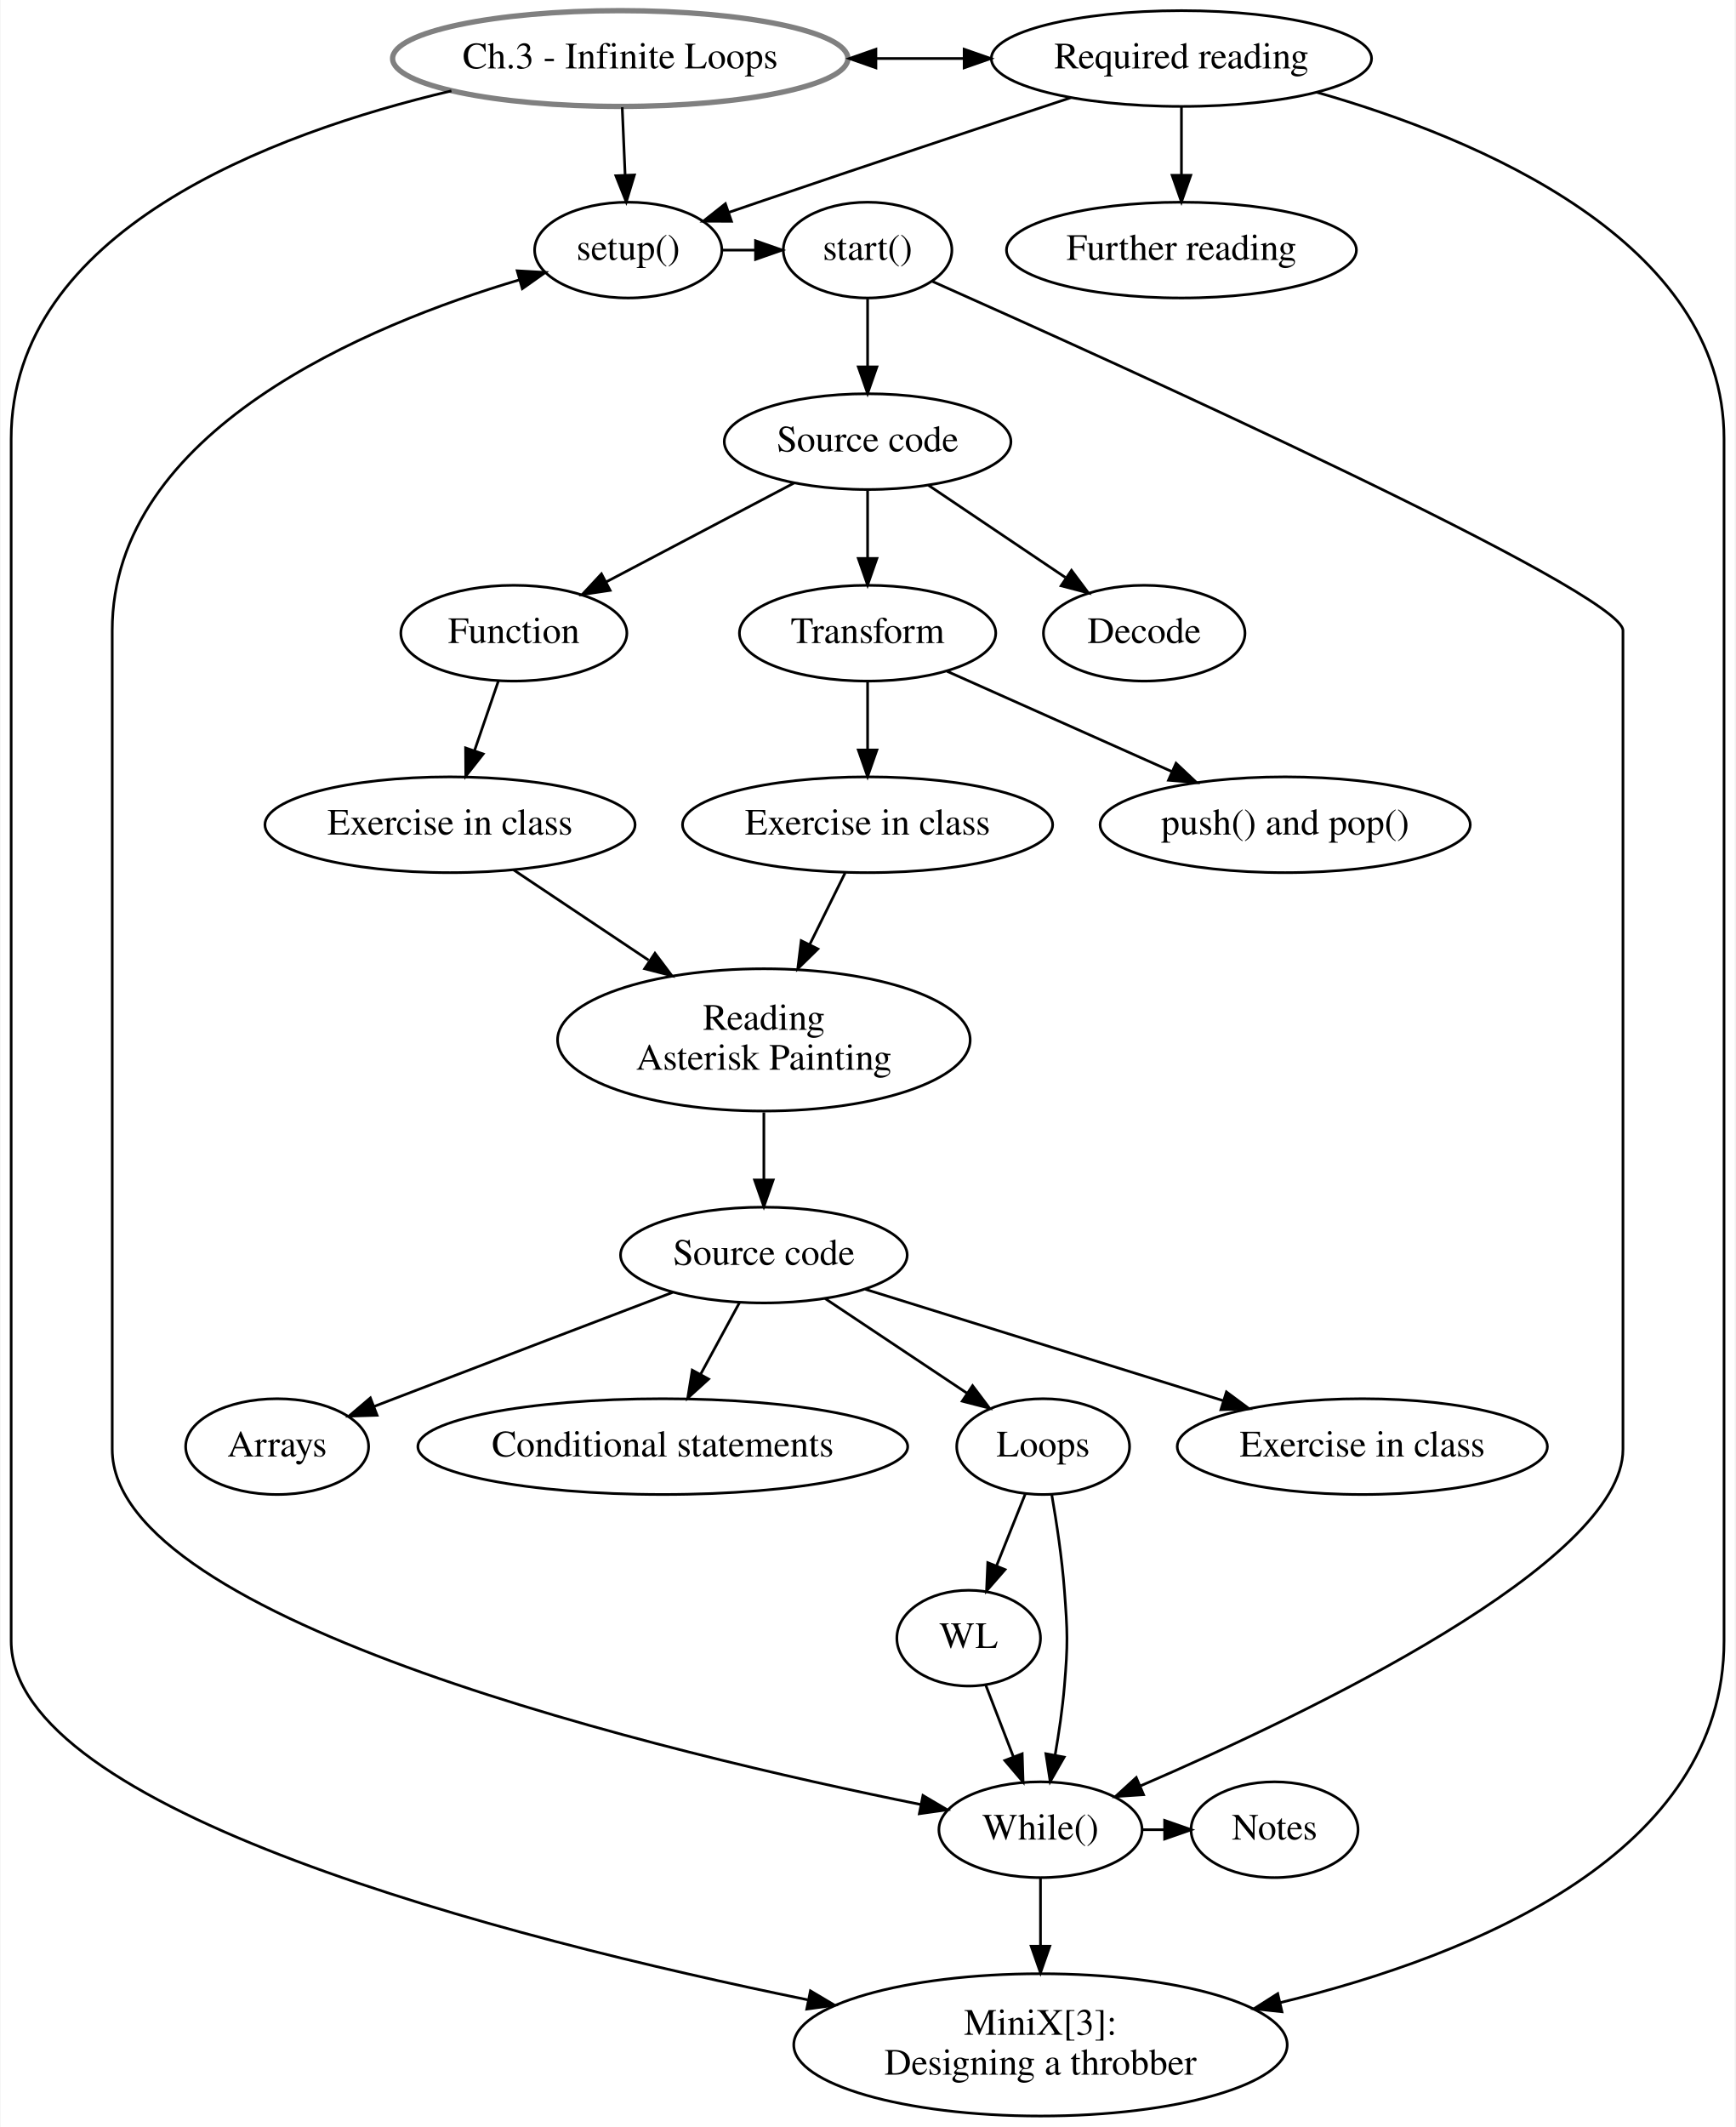
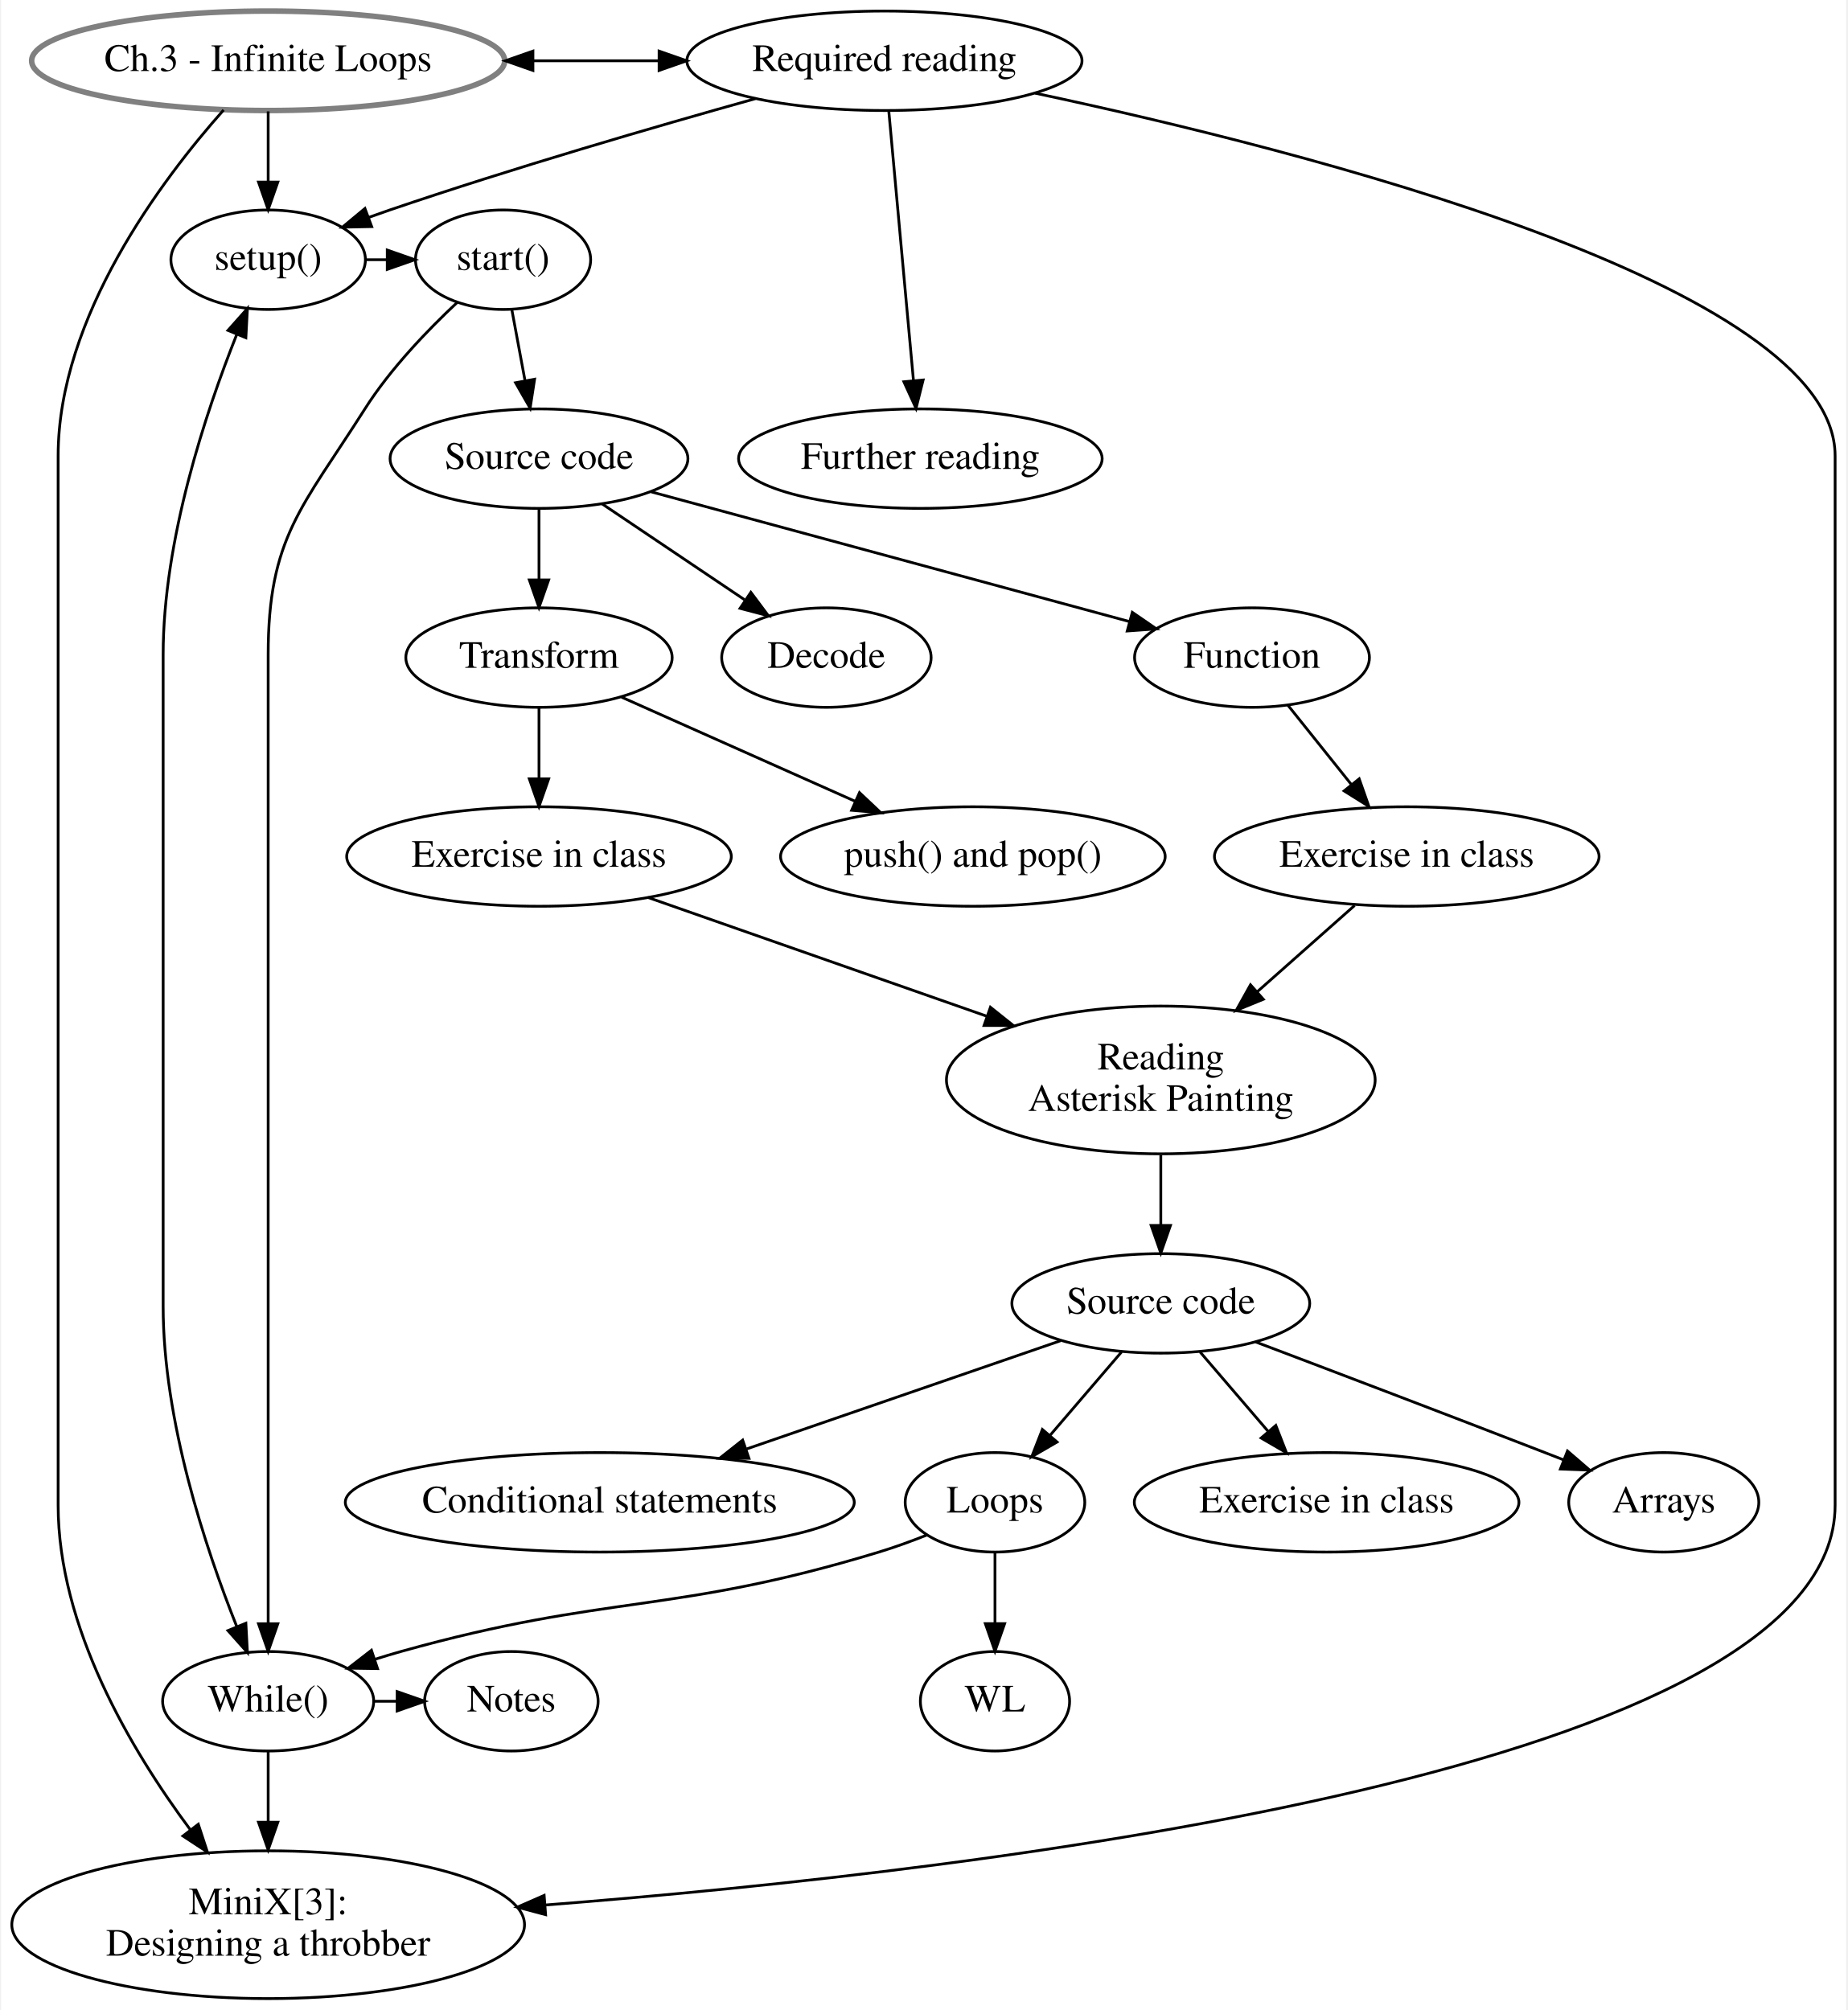
- <svg xmlns="http://www.w3.org/2000/svg" width="652pt" height="799pt" viewBox="0.00 0.00 652.00 799.48">
-   <g id="graph0" class="graph" transform="scale(1 1) rotate(0) translate(4 795.48)">
-     <polygon fill="white" stroke="none" points="-4,4 -4,-795.48 648,-795.48 648,4 -4,4" />
+ <svg xmlns="http://www.w3.org/2000/svg" width="668pt" height="727pt" viewBox="0.00 0.00 667.63 727.48">
+   <g id="graph0" class="graph" transform="scale(1 1) rotate(0) translate(4 723.48)">
+     <polygon fill="white" stroke="none" points="-4,4 -4,-723.48 663.631,-723.48 663.631,4 -4,4" />
    <g id="node1" class="node">
-       <ellipse fill="none" stroke="grey" stroke-width="2" cx="229" cy="-773.48" rx="85.585" ry="18" />
-       <text text-anchor="middle" x="229" y="-769.78" font-family="Times,serif" font-size="14.00">Ch.3 - Infinite Loops</text>
+       <ellipse fill="none" stroke="grey" stroke-width="2" cx="92.631" cy="-701.48" rx="85.585" ry="18" />
+       <text text-anchor="middle" x="92.631" y="-697.78" font-family="Times,serif" font-size="14.00">Ch.3 - Infinite Loops</text>
    </g>
    <g id="node2" class="node">
-       <ellipse fill="none" stroke="black" cx="232" cy="-701.48" rx="35.194" ry="18" />
-       <text text-anchor="middle" x="232" y="-697.78" font-family="Times,serif" font-size="14.00">setup()</text>
+       <ellipse fill="none" stroke="black" cx="92.631" cy="-629.48" rx="35.194" ry="18" />
+       <text text-anchor="middle" x="92.631" y="-625.78" font-family="Times,serif" font-size="14.00">setup()</text>
    </g>
    <g id="edge1" class="edge">
-       <path fill="none" stroke="black" d="M229.742,-755.177C230.072,-747.463 230.469,-738.193 230.838,-729.593" />
-       <polygon fill="black" stroke="black" points="234.335,-729.725 231.267,-719.585 227.342,-729.425 234.335,-729.725" />
+       <path fill="none" stroke="black" d="M92.631,-683.177C92.631,-675.463 92.631,-666.193 92.631,-657.593" />
+       <polygon fill="black" stroke="black" points="96.131,-657.585 92.631,-647.585 89.131,-657.585 96.131,-657.585" />
    </g>
    <g id="node18" class="node">
-       <ellipse fill="none" stroke="black" cx="387" cy="-26.87" rx="92.762" ry="26.741" />
-       <text text-anchor="middle" x="387" y="-30.67" font-family="Times,serif" font-size="14.00">MiniX[3]: </text>
-       <text text-anchor="middle" x="387" y="-15.67" font-family="Times,serif" font-size="14.00">Designing a throbber</text>
+       <ellipse fill="none" stroke="black" cx="92.631" cy="-26.87" rx="92.762" ry="26.741" />
+       <text text-anchor="middle" x="92.631" y="-30.67" font-family="Times,serif" font-size="14.00">MiniX[3]: </text>
+       <text text-anchor="middle" x="92.631" y="-15.67" font-family="Times,serif" font-size="14.00">Designing a throbber</text>
    </g>
    <g id="edge7" class="edge">
-       <path fill="none" stroke="black" d="M165.515,-761.324C97.743,-745.338 0,-708.72 0,-630.48 0,-630.48 0,-630.48 0,-178.74 0,-114.865 185.323,-67.147 299.48,-43.812" />
-       <polygon fill="black" stroke="black" points="300.505,-47.175 309.615,-41.766 299.12,-40.314 300.505,-47.175" />
+       <path fill="none" stroke="black" d="M76.513,-683.673C54.204,-658.567 16.631,-608.811 16.631,-558.48 16.631,-558.48 16.631,-558.48 16.631,-178.74 16.631,-134.696 42.785,-90.408 64.407,-61.319" />
+       <polygon fill="black" stroke="black" points="67.35,-63.232 70.649,-53.164 61.792,-58.978 67.35,-63.232" />
    </g>
    <g id="node19" class="node">
-       <ellipse fill="none" stroke="black" cx="440" cy="-773.48" rx="71.487" ry="18" />
-       <text text-anchor="middle" x="440" y="-769.78" font-family="Times,serif" font-size="14.00">Required reading</text>
+       <ellipse fill="none" stroke="black" cx="315.631" cy="-701.48" rx="71.487" ry="18" />
+       <text text-anchor="middle" x="315.631" y="-697.78" font-family="Times,serif" font-size="14.00">Required reading</text>
    </g>
    <g id="edge5" class="edge">
-       <path fill="none" stroke="black" d="M325.515,-773.48C336.434,-773.48 347.352,-773.48 358.271,-773.48" />
-       <polygon fill="black" stroke="black" points="325.131,-769.98 315.131,-773.48 325.131,-776.98 325.131,-769.98" />
-       <polygon fill="black" stroke="black" points="358.298,-776.98 368.298,-773.48 358.298,-769.98 358.298,-776.98" />
+       <path fill="none" stroke="black" d="M188.435,-701.48C203.507,-701.48 218.579,-701.48 233.65,-701.48" />
+       <polygon fill="black" stroke="black" points="188.434,-697.98 178.434,-701.48 188.434,-704.98 188.434,-697.98" />
+       <polygon fill="black" stroke="black" points="234.085,-704.98 244.085,-701.48 234.085,-697.98 234.085,-704.98" />
    </g>
    <g id="node3" class="node">
-       <ellipse fill="none" stroke="black" cx="322" cy="-701.48" rx="31.695" ry="18" />
-       <text text-anchor="middle" x="322" y="-697.78" font-family="Times,serif" font-size="14.00">start()</text>
+       <ellipse fill="none" stroke="black" cx="177.631" cy="-629.48" rx="31.695" ry="18" />
+       <text text-anchor="middle" x="177.631" y="-625.78" font-family="Times,serif" font-size="14.00">start()</text>
    </g>
    <g id="edge2" class="edge">
-       <path fill="none" stroke="black" d="M267.156,-701.48C271.296,-701.48 275.435,-701.48 279.575,-701.48" />
-       <polygon fill="black" stroke="black" points="279.865,-704.98 289.865,-701.48 279.865,-697.98 279.865,-704.98" />
+       <path fill="none" stroke="black" d="M127.826,-629.48C130.437,-629.48 133.047,-629.48 135.657,-629.48" />
+       <polygon fill="black" stroke="black" points="135.725,-632.98 145.725,-629.48 135.725,-625.98 135.725,-632.98" />
    </g>
    <g id="node17" class="node">
-       <ellipse fill="none" stroke="black" cx="387" cy="-107.74" rx="38.194" ry="18" />
-       <text text-anchor="middle" x="387" y="-104.04" font-family="Times,serif" font-size="14.00">While()</text>
+       <ellipse fill="none" stroke="black" cx="92.631" cy="-107.74" rx="38.194" ry="18" />
+       <text text-anchor="middle" x="92.631" y="-104.04" font-family="Times,serif" font-size="14.00">While()</text>
    </g>
    <g id="edge6" class="edge">
-       <path fill="none" stroke="black" d="M191.03,-690.282C134.104,-673.371 38,-633.686 38,-558.48 38,-558.48 38,-558.48 38,-250.74 38,-185.812 247.865,-136.192 342.112,-117.183" />
-       <polygon fill="black" stroke="black" points="190.254,-693.7 200.831,-693.084 192.178,-686.97 190.254,-693.7" />
-       <polygon fill="black" stroke="black" points="342.814,-120.612 351.939,-115.227 341.448,-113.746 342.814,-120.612" />
+       <path fill="none" stroke="black" d="M81.227,-602.337C70.034,-574.263 54.631,-528.074 54.631,-486.48 54.631,-486.48 54.631,-486.48 54.631,-250.74 54.631,-209.146 70.034,-162.957 81.227,-134.883" />
+       <polygon fill="black" stroke="black" points="78.085,-603.9 85.123,-611.818 84.559,-601.238 78.085,-603.9" />
+       <polygon fill="black" stroke="black" points="84.559,-135.982 85.123,-125.402 78.085,-133.321 84.559,-135.982" />
    </g>
    <g id="node5" class="node">
-       <ellipse fill="none" stroke="black" cx="322" cy="-629.48" rx="53.891" ry="18" />
-       <text text-anchor="middle" x="322" y="-625.78" font-family="Times,serif" font-size="14.00">Source code</text>
+       <ellipse fill="none" stroke="black" cx="190.631" cy="-557.48" rx="53.891" ry="18" />
+       <text text-anchor="middle" x="190.631" y="-553.78" font-family="Times,serif" font-size="14.00">Source code</text>
    </g>
    <g id="edge3" class="edge">
-       <path fill="none" stroke="black" d="M322,-683.177C322,-675.463 322,-666.193 322,-657.593" />
-       <polygon fill="black" stroke="black" points="325.5,-657.585 322,-647.585 318.5,-657.585 325.5,-657.585" />
+       <path fill="none" stroke="black" d="M180.778,-611.535C182.21,-603.826 183.94,-594.507 185.549,-585.844" />
+       <polygon fill="black" stroke="black" points="189.038,-586.227 187.423,-575.756 182.156,-584.948 189.038,-586.227" />
    </g>
    <g id="edge23" class="edge">
-       <path fill="none" stroke="black" d="M346.214,-689.775C414.893,-659.234 606,-572.951 606,-558.48 606,-558.48 606,-558.48 606,-250.74 606,-208.05 487.364,-151.277 424.727,-124.278" />
-       <polygon fill="black" stroke="black" points="425.754,-120.91 415.182,-120.207 423.007,-127.349 425.754,-120.91" />
+       <path fill="none" stroke="black" d="M161.048,-614.036C150.384,-604.056 136.849,-590.006 127.631,-575.48 104.856,-539.593 92.631,-528.985 92.631,-486.48 92.631,-486.48 92.631,-486.48 92.631,-250.74 92.631,-210.736 92.631,-164.393 92.631,-135.82" />
+       <polygon fill="black" stroke="black" points="96.131,-135.789 92.631,-125.789 89.131,-135.789 96.131,-135.789" />
    </g>
    <g id="node4" class="node">
-       <ellipse fill="none" stroke="black" cx="426" cy="-557.48" rx="37.894" ry="18" />
-       <text text-anchor="middle" x="426" y="-553.78" font-family="Times,serif" font-size="14.00">Decode</text>
+       <ellipse fill="none" stroke="black" cx="294.631" cy="-485.48" rx="37.894" ry="18" />
+       <text text-anchor="middle" x="294.631" y="-481.78" font-family="Times,serif" font-size="14.00">Decode</text>
    </g>
    <g id="edge4" class="edge">
-       <path fill="none" stroke="black" d="M344.823,-613.118C359.958,-602.931 379.969,-589.462 396.336,-578.447" />
-       <polygon fill="black" stroke="black" points="398.657,-581.103 404.999,-572.615 394.749,-575.296 398.657,-581.103" />
+       <path fill="none" stroke="black" d="M213.454,-541.118C228.589,-530.931 248.6,-517.462 264.967,-506.447" />
+       <polygon fill="black" stroke="black" points="267.288,-509.103 273.63,-500.615 263.38,-503.296 267.288,-509.103" />
    </g>
    <g id="node6" class="node">
-       <ellipse fill="none" stroke="black" cx="189" cy="-557.48" rx="42.494" ry="18" />
-       <text text-anchor="middle" x="189" y="-553.78" font-family="Times,serif" font-size="14.00">Function</text>
+       <ellipse fill="none" stroke="black" cx="448.631" cy="-485.48" rx="42.494" ry="18" />
+       <text text-anchor="middle" x="448.631" y="-481.78" font-family="Times,serif" font-size="14.00">Function</text>
    </g>
    <g id="edge10" class="edge">
-       <path fill="none" stroke="black" d="M294.442,-613.976C273.937,-603.184 245.804,-588.377 223.755,-576.772" />
-       <polygon fill="black" stroke="black" points="225.197,-573.576 214.718,-572.016 221.937,-579.771 225.197,-573.576" />
+       <path fill="none" stroke="black" d="M231.227,-545.466C278.259,-532.705 355.498,-511.749 404.13,-498.554" />
+       <polygon fill="black" stroke="black" points="405.317,-501.859 414.052,-495.862 403.484,-495.103 405.317,-501.859" />
    </g>
    <g id="node8" class="node">
-       <ellipse fill="none" stroke="black" cx="322" cy="-557.48" rx="48.192" ry="18" />
-       <text text-anchor="middle" x="322" y="-553.78" font-family="Times,serif" font-size="14.00">Transform</text>
+       <ellipse fill="none" stroke="black" cx="190.631" cy="-485.48" rx="48.192" ry="18" />
+       <text text-anchor="middle" x="190.631" y="-481.78" font-family="Times,serif" font-size="14.00">Transform</text>
    </g>
    <g id="edge13" class="edge">
-       <path fill="none" stroke="black" d="M322,-611.177C322,-603.463 322,-594.193 322,-585.593" />
-       <polygon fill="black" stroke="black" points="325.5,-585.585 322,-575.585 318.5,-585.585 325.5,-585.585" />
+       <path fill="none" stroke="black" d="M190.631,-539.177C190.631,-531.463 190.631,-522.193 190.631,-513.593" />
+       <polygon fill="black" stroke="black" points="194.131,-513.585 190.631,-503.585 187.131,-513.585 194.131,-513.585" />
    </g>
    <g id="node7" class="node">
-       <ellipse fill="none" stroke="black" cx="165" cy="-485.48" rx="69.588" ry="18" />
-       <text text-anchor="middle" x="165" y="-481.78" font-family="Times,serif" font-size="14.00">Exercise in class</text>
+       <ellipse fill="none" stroke="black" cx="504.631" cy="-413.48" rx="69.588" ry="18" />
+       <text text-anchor="middle" x="504.631" y="-409.78" font-family="Times,serif" font-size="14.00">Exercise in class</text>
    </g>
    <g id="edge11" class="edge">
-       <path fill="none" stroke="black" d="M183.19,-539.535C180.489,-531.656 177.211,-522.097 174.187,-513.274" />
-       <polygon fill="black" stroke="black" points="177.477,-512.08 170.923,-503.756 170.855,-514.35 177.477,-512.08" />
+       <path fill="none" stroke="black" d="M461.619,-468.245C468.417,-459.748 476.89,-449.157 484.514,-439.627" />
+       <polygon fill="black" stroke="black" points="487.418,-441.599 490.932,-431.604 481.952,-437.226 487.418,-441.599" />
    </g>
    <g id="node11" class="node">
-       <ellipse fill="none" stroke="black" cx="283" cy="-404.61" rx="77.564" ry="26.741" />
-       <text text-anchor="middle" x="283" y="-408.41" font-family="Times,serif" font-size="14.00">Reading </text>
-       <text text-anchor="middle" x="283" y="-393.41" font-family="Times,serif" font-size="14.00">Asterisk Painting</text>
+       <ellipse fill="none" stroke="black" cx="415.631" cy="-332.61" rx="77.564" ry="26.741" />
+       <text text-anchor="middle" x="415.631" y="-336.41" font-family="Times,serif" font-size="14.00">Reading </text>
+       <text text-anchor="middle" x="415.631" y="-321.41" font-family="Times,serif" font-size="14.00">Asterisk Painting</text>
    </g>
    <g id="edge15" class="edge">
-       <path fill="none" stroke="black" d="M188.879,-468.52C203.445,-458.784 222.502,-446.046 239.655,-434.581" />
-       <polygon fill="black" stroke="black" points="242.049,-437.191 248.418,-428.724 238.159,-431.371 242.049,-437.191" />
+       <path fill="none" stroke="black" d="M485.756,-395.754C475.543,-386.703 462.598,-375.232 450.618,-364.615" />
+       <polygon fill="black" stroke="black" points="452.729,-361.809 442.924,-357.796 448.086,-367.048 452.729,-361.809" />
    </g>
    <g id="node9" class="node">
-       <ellipse fill="none" stroke="black" cx="479" cy="-485.48" rx="69.588" ry="18" />
-       <text text-anchor="middle" x="479" y="-481.78" font-family="Times,serif" font-size="14.00">push() and pop()</text>
+       <ellipse fill="none" stroke="black" cx="347.631" cy="-413.48" rx="69.588" ry="18" />
+       <text text-anchor="middle" x="347.631" y="-409.78" font-family="Times,serif" font-size="14.00">push() and pop()</text>
    </g>
    <g id="edge12" class="edge">
-       <path fill="none" stroke="black" d="M351.9,-543.149C375.855,-532.468 409.765,-517.349 436.535,-505.414" />
-       <polygon fill="black" stroke="black" points="437.97,-508.606 445.678,-501.337 435.119,-502.213 437.97,-508.606" />
+       <path fill="none" stroke="black" d="M220.531,-471.149C244.486,-460.468 278.396,-445.349 305.166,-433.414" />
+       <polygon fill="black" stroke="black" points="306.601,-436.606 314.309,-429.337 303.75,-430.213 306.601,-436.606" />
    </g>
    <g id="node10" class="node">
-       <ellipse fill="none" stroke="black" cx="322" cy="-485.48" rx="69.588" ry="18" />
-       <text text-anchor="middle" x="322" y="-481.78" font-family="Times,serif" font-size="14.00">Exercise in class</text>
+       <ellipse fill="none" stroke="black" cx="190.631" cy="-413.48" rx="69.588" ry="18" />
+       <text text-anchor="middle" x="190.631" y="-409.78" font-family="Times,serif" font-size="14.00">Exercise in class</text>
    </g>
    <g id="edge14" class="edge">
-       <path fill="none" stroke="black" d="M322,-539.177C322,-531.463 322,-522.193 322,-513.593" />
-       <polygon fill="black" stroke="black" points="325.5,-513.585 322,-503.585 318.5,-513.585 325.5,-513.585" />
+       <path fill="none" stroke="black" d="M190.631,-467.177C190.631,-459.463 190.631,-450.193 190.631,-441.593" />
+       <polygon fill="black" stroke="black" points="194.131,-441.585 190.631,-431.585 187.131,-441.585 194.131,-441.585" />
    </g>
    <g id="edge16" class="edge">
-       <path fill="none" stroke="black" d="M313.538,-467.367C309.64,-459.483 304.864,-449.826 300.258,-440.51" />
-       <polygon fill="black" stroke="black" points="303.316,-438.8 295.746,-431.387 297.042,-441.903 303.316,-438.8" />
+       <path fill="none" stroke="black" d="M230.08,-398.652C263.891,-386.8 313.21,-369.512 352.504,-355.738" />
+       <polygon fill="black" stroke="black" points="353.984,-358.928 362.263,-352.317 351.668,-352.323 353.984,-358.928" />
    </g>
    <g id="node12" class="node">
-       <ellipse fill="none" stroke="black" cx="283" cy="-323.74" rx="53.891" ry="18" />
-       <text text-anchor="middle" x="283" y="-320.04" font-family="Times,serif" font-size="14.00">Source code</text>
+       <ellipse fill="none" stroke="black" cx="415.631" cy="-251.74" rx="53.891" ry="18" />
+       <text text-anchor="middle" x="415.631" y="-248.04" font-family="Times,serif" font-size="14.00">Source code</text>
    </g>
    <g id="edge17" class="edge">
-       <path fill="none" stroke="black" d="M283,-377.348C283,-369.247 283,-360.308 283,-352.132" />
-       <polygon fill="black" stroke="black" points="286.5,-351.96 283,-341.96 279.5,-351.96 286.5,-351.96" />
+       <path fill="none" stroke="black" d="M415.631,-305.348C415.631,-297.247 415.631,-288.308 415.631,-280.132" />
+       <polygon fill="black" stroke="black" points="419.131,-279.96 415.631,-269.96 412.131,-279.96 419.131,-279.96" />
    </g>
    <g id="node13" class="node">
-       <ellipse fill="none" stroke="black" cx="508" cy="-251.74" rx="69.588" ry="18" />
-       <text text-anchor="middle" x="508" y="-248.04" font-family="Times,serif" font-size="14.00">Exercise in class</text>
+       <ellipse fill="none" stroke="black" cx="475.631" cy="-179.74" rx="69.588" ry="18" />
+       <text text-anchor="middle" x="475.631" y="-176.04" font-family="Times,serif" font-size="14.00">Exercise in class</text>
    </g>
    <g id="edge18" class="edge">
-       <path fill="none" stroke="black" d="M321.168,-310.866C358.195,-299.346 414.667,-281.777 455.833,-268.97" />
-       <polygon fill="black" stroke="black" points="456.912,-272.3 465.421,-265.987 454.833,-265.616 456.912,-272.3" />
+       <path fill="none" stroke="black" d="M429.85,-234.151C437.214,-225.56 446.351,-214.9 454.522,-205.368" />
+       <polygon fill="black" stroke="black" points="457.247,-207.567 461.097,-197.696 451.932,-203.011 457.247,-207.567" />
    </g>
    <g id="node14" class="node">
-       <ellipse fill="none" stroke="black" cx="100" cy="-251.74" rx="34.394" ry="18" />
-       <text text-anchor="middle" x="100" y="-248.04" font-family="Times,serif" font-size="14.00">Arrays</text>
+       <ellipse fill="none" stroke="black" cx="597.631" cy="-179.74" rx="34.394" ry="18" />
+       <text text-anchor="middle" x="597.631" y="-176.04" font-family="Times,serif" font-size="14.00">Arrays</text>
    </g>
    <g id="edge19" class="edge">
-       <path fill="none" stroke="black" d="M248.71,-309.714C220.567,-299.011 179.685,-283.437 144,-269.74 141.506,-268.783 138.933,-267.793 136.341,-266.795" />
-       <polygon fill="black" stroke="black" points="137.575,-263.52 126.985,-263.188 135.056,-270.051 137.575,-263.52" />
+       <path fill="none" stroke="black" d="M449.95,-237.788C478.109,-227.128 519,-211.576 554.631,-197.74 556.841,-196.882 559.113,-195.996 561.404,-195.099" />
+       <polygon fill="black" stroke="black" points="562.787,-198.316 570.813,-191.401 560.226,-191.801 562.787,-198.316" />
    </g>
    <g id="node15" class="node">
-       <ellipse fill="none" stroke="black" cx="245" cy="-251.74" rx="92.084" ry="18" />
-       <text text-anchor="middle" x="245" y="-248.04" font-family="Times,serif" font-size="14.00">Conditional statements</text>
+       <ellipse fill="none" stroke="black" cx="212.631" cy="-179.74" rx="92.084" ry="18" />
+       <text text-anchor="middle" x="212.631" y="-176.04" font-family="Times,serif" font-size="14.00">Conditional statements</text>
    </g>
    <g id="edge20" class="edge">
-       <path fill="none" stroke="black" d="M273.801,-305.795C269.432,-297.747 264.111,-287.945 259.237,-278.966" />
-       <polygon fill="black" stroke="black" points="262.225,-277.134 254.378,-270.015 256.073,-280.474 262.225,-277.134" />
+       <path fill="none" stroke="black" d="M379.339,-238.226C347.753,-227.334 301.558,-211.405 265.802,-199.075" />
+       <polygon fill="black" stroke="black" points="266.609,-195.651 256.014,-195.7 264.327,-202.269 266.609,-195.651" />
    </g>
    <g id="node16" class="node">
-       <ellipse fill="none" stroke="black" cx="388" cy="-251.74" rx="32.494" ry="18" />
-       <text text-anchor="middle" x="388" y="-248.04" font-family="Times,serif" font-size="14.00">Loops</text>
+       <ellipse fill="none" stroke="black" cx="355.631" cy="-179.74" rx="32.494" ry="18" />
+       <text text-anchor="middle" x="355.631" y="-176.04" font-family="Times,serif" font-size="14.00">Loops</text>
    </g>
    <g id="edge21" class="edge">
-       <path fill="none" stroke="black" d="M306.043,-307.378C321.773,-296.891 342.721,-282.926 359.5,-271.74" />
-       <polygon fill="black" stroke="black" points="361.466,-274.636 367.845,-266.177 357.583,-268.811 361.466,-274.636" />
+       <path fill="none" stroke="black" d="M401.412,-234.151C393.723,-225.181 384.101,-213.955 375.665,-204.113" />
+       <polygon fill="black" stroke="black" points="378.091,-201.566 368.926,-196.251 372.777,-206.121 378.091,-201.566" />
    </g>
    <g id="edge24" class="edge">
-       <path fill="none" stroke="black" d="M391.248,-233.628C393.046,-223.282 395.095,-209.803 396,-197.74 397.197,-181.785 397.344,-177.684 396,-161.74 395.283,-153.239 393.931,-144.052 392.488,-135.752" />
-       <polygon fill="black" stroke="black" points="395.914,-135.029 390.654,-125.833 389.031,-136.302 395.914,-135.029" />
+       <path fill="none" stroke="black" d="M331.022,-167.922C325.377,-165.682 319.351,-163.478 313.631,-161.74 238.485,-138.915 216.263,-146.898 140.631,-125.74 137.523,-124.871 134.326,-123.904 131.128,-122.885" />
+       <polygon fill="black" stroke="black" points="132.214,-119.557 121.62,-119.716 130.001,-126.198 132.214,-119.557" />
    </g>
    <g id="node22" class="node">
-       <ellipse fill="none" stroke="black" cx="360" cy="-179.74" rx="27" ry="18" />
-       <text text-anchor="middle" x="360" y="-176.04" font-family="Times,serif" font-size="14.00">WL</text>
+       <ellipse fill="none" stroke="black" cx="355.631" cy="-107.74" rx="27" ry="18" />
+       <text text-anchor="middle" x="355.631" y="-104.04" font-family="Times,serif" font-size="14.00">WL</text>
    </g>
    <g id="edge22" class="edge">
-       <path fill="none" stroke="black" d="M381.222,-233.795C377.989,-225.713 374.049,-215.862 370.445,-206.852" />
-       <polygon fill="black" stroke="black" points="373.679,-205.514 366.716,-197.529 367.18,-208.114 373.679,-205.514" />
+       <path fill="none" stroke="black" d="M355.631,-161.437C355.631,-153.723 355.631,-144.453 355.631,-135.853" />
+       <polygon fill="black" stroke="black" points="359.131,-135.844 355.631,-125.844 352.131,-135.844 359.131,-135.844" />
    </g>
    <g id="edge26" class="edge">
-       <path fill="none" stroke="black" d="M387,-89.626C387,-82.137 387,-73.046 387,-64.168" />
-       <polygon fill="black" stroke="black" points="390.5,-63.953 387,-53.953 383.5,-63.953 390.5,-63.953" />
+       <path fill="none" stroke="black" d="M92.631,-89.626C92.631,-82.137 92.631,-73.046 92.631,-64.168" />
+       <polygon fill="black" stroke="black" points="96.131,-63.953 92.631,-53.953 89.131,-63.953 96.131,-63.953" />
    </g>
    <g id="node21" class="node">
-       <ellipse fill="none" stroke="black" cx="475" cy="-107.74" rx="31.396" ry="18" />
-       <text text-anchor="middle" x="475" y="-104.04" font-family="Times,serif" font-size="14.00">Notes</text>
+       <ellipse fill="none" stroke="black" cx="180.631" cy="-107.74" rx="31.396" ry="18" />
+       <text text-anchor="middle" x="180.631" y="-104.04" font-family="Times,serif" font-size="14.00">Notes</text>
    </g>
    <g id="edge25" class="edge">
-       <path fill="none" stroke="black" d="M425.5,-107.74C428.151,-107.74 430.801,-107.74 433.452,-107.74" />
-       <polygon fill="black" stroke="black" points="433.676,-111.24 443.676,-107.74 433.676,-104.24 433.676,-111.24" />
+       <path fill="none" stroke="black" d="M131.131,-107.74C133.782,-107.74 136.432,-107.74 139.083,-107.74" />
+       <polygon fill="black" stroke="black" points="139.307,-111.24 149.307,-107.74 139.307,-104.24 139.307,-111.24" />
    </g>
    <g id="edge9" class="edge">
-       <path fill="none" stroke="black" d="M398.441,-758.781C366.334,-748.16 320.806,-733.019 281,-719.48 277.422,-718.263 273.701,-716.989 269.978,-715.708" />
-       <polygon fill="black" stroke="black" points="270.818,-712.295 260.223,-712.338 268.532,-718.911 270.818,-712.295" />
+       <path fill="none" stroke="black" d="M268.946,-687.774C232.634,-677.623 181.116,-662.632 136.631,-647.48 134.102,-646.619 131.503,-645.701 128.893,-644.755" />
+       <polygon fill="black" stroke="black" points="130.09,-641.466 119.497,-641.256 127.647,-648.026 130.09,-641.466" />
    </g>
    <g id="edge8" class="edge">
-       <path fill="none" stroke="black" d="M490.952,-760.772C551.375,-743.513 644,-704.918 644,-630.48 644,-630.48 644,-630.48 644,-178.74 644,-99.145 551.187,-60.73 477.113,-42.746" />
-       <polygon fill="black" stroke="black" points="477.793,-39.31 467.259,-40.445 476.202,-46.127 477.793,-39.31" />
+       <path fill="none" stroke="black" d="M370.139,-689.761C467.137,-669.114 659.631,-620.345 659.631,-558.48 659.631,-558.48 659.631,-558.48 659.631,-178.74 659.631,-83.269 355.63,-46.721 192.823,-33.993" />
+       <polygon fill="black" stroke="black" points="193.025,-30.499 182.787,-33.225 192.491,-37.478 193.025,-30.499" />
    </g>
    <g id="node20" class="node">
-       <ellipse fill="none" stroke="black" cx="440" cy="-701.48" rx="65.789" ry="18" />
-       <text text-anchor="middle" x="440" y="-697.78" font-family="Times,serif" font-size="14.00">Further reading</text>
-     </g>
-     <g id="edge28" class="edge">
-       <path fill="none" stroke="black" d="M440,-755.177C440,-747.463 440,-738.193 440,-729.593" />
-       <polygon fill="black" stroke="black" points="443.5,-729.585 440,-719.585 436.5,-729.585 443.5,-729.585" />
+       <ellipse fill="none" stroke="black" cx="328.631" cy="-557.48" rx="65.789" ry="18" />
+       <text text-anchor="middle" x="328.631" y="-553.78" font-family="Times,serif" font-size="14.00">Further reading</text>
    </g>
    <g id="edge27" class="edge">
-       <path fill="none" stroke="black" d="M366.399,-162.151C369.514,-154.075 373.334,-144.171 376.835,-135.095" />
-       <polygon fill="black" stroke="black" points="380.126,-136.286 380.46,-125.696 373.595,-133.767 380.126,-136.286" />
+       <path fill="none" stroke="black" d="M317.199,-683.352C319.415,-659.15 323.485,-614.691 326.123,-585.873" />
+       <polygon fill="black" stroke="black" points="329.631,-585.947 327.057,-575.669 322.66,-585.309 329.631,-585.947" />
    </g>
  </g>
</svg>
